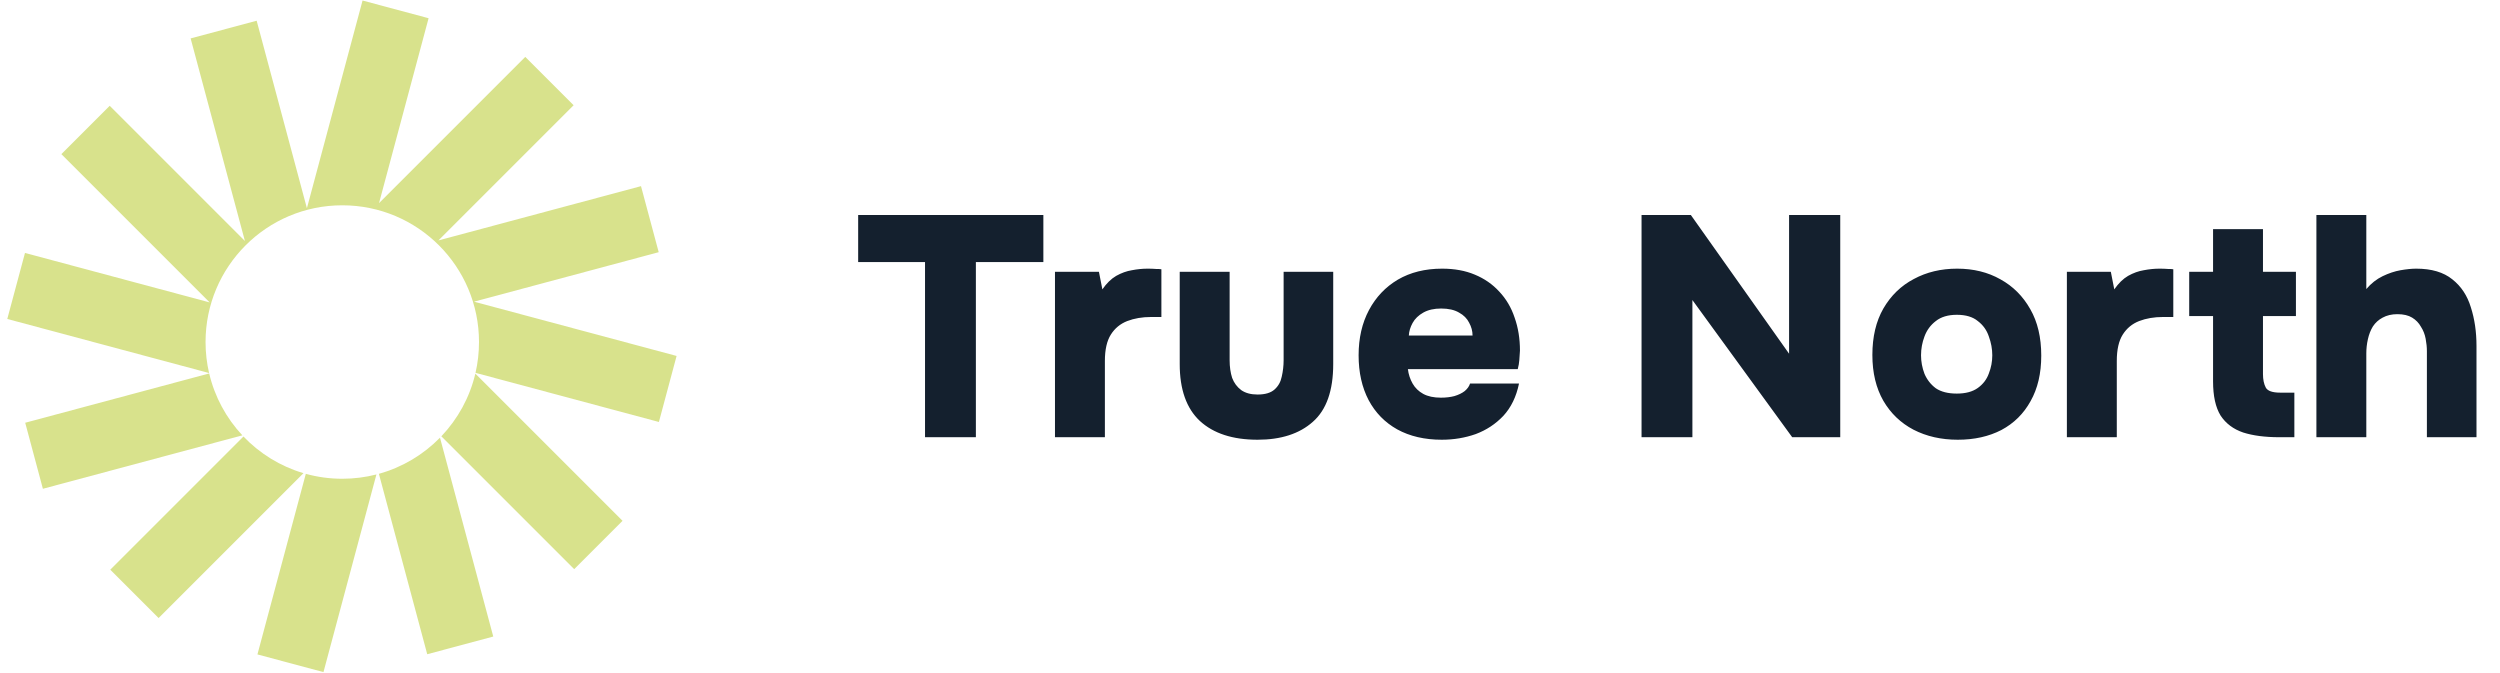
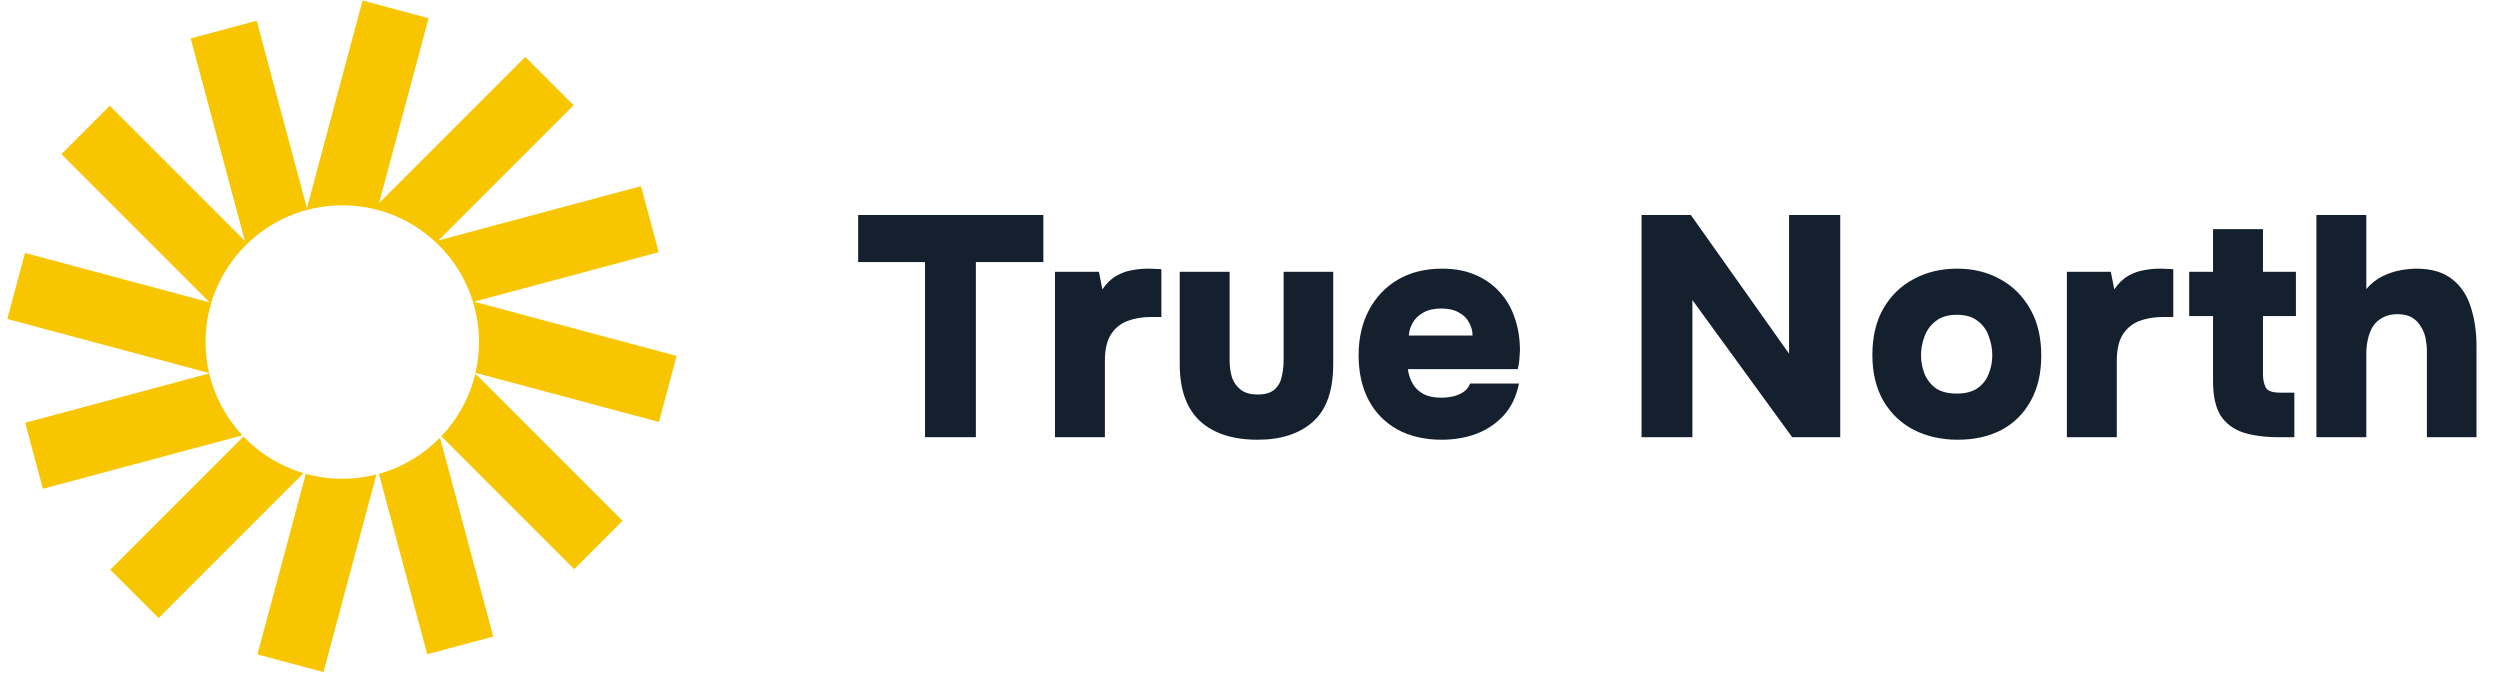
<svg xmlns="http://www.w3.org/2000/svg" width="223" height="60" viewBox="0 0 223 60" fill="none">
  <path d="M82.512 39V23.376H76.548V19.176H93.068V23.376H87.048V39H82.512ZM94.104 39V24.244H98.024L98.332 25.812C98.705 25.271 99.116 24.869 99.564 24.608C100.03 24.347 100.497 24.179 100.964 24.104C101.449 24.011 101.916 23.964 102.364 23.964C102.644 23.964 102.896 23.973 103.12 23.992C103.362 23.992 103.521 24.001 103.596 24.02V28.276H102.672C101.888 28.276 101.178 28.397 100.544 28.64C99.928 28.883 99.442 29.284 99.088 29.844C98.733 30.404 98.556 31.188 98.556 32.196V39H94.104ZM112.175 39.224C109.954 39.224 108.237 38.664 107.023 37.544C105.829 36.424 105.231 34.735 105.231 32.476V24.244H109.683V32.14C109.683 32.719 109.758 33.241 109.907 33.708C110.075 34.156 110.346 34.52 110.719 34.8C111.093 35.061 111.578 35.192 112.175 35.192C112.847 35.192 113.351 35.043 113.687 34.744C114.023 34.445 114.238 34.063 114.331 33.596C114.443 33.111 114.499 32.625 114.499 32.14V24.244H118.923V32.476C118.923 34.847 118.317 36.564 117.103 37.628C115.909 38.692 114.266 39.224 112.175 39.224ZM128.608 39.224C127.078 39.224 125.752 38.916 124.632 38.3C123.531 37.684 122.682 36.816 122.084 35.696C121.487 34.557 121.188 33.223 121.188 31.692C121.188 30.161 121.496 28.817 122.112 27.66C122.728 26.503 123.587 25.597 124.688 24.944C125.808 24.291 127.124 23.964 128.636 23.964C129.738 23.964 130.708 24.141 131.548 24.496C132.407 24.851 133.135 25.355 133.732 26.008C134.348 26.661 134.806 27.436 135.104 28.332C135.422 29.228 135.58 30.208 135.58 31.272C135.562 31.552 135.543 31.832 135.524 32.112C135.506 32.373 135.459 32.644 135.384 32.924H125.584C125.64 33.391 125.78 33.82 126.004 34.212C126.228 34.604 126.546 34.912 126.956 35.136C127.367 35.36 127.89 35.472 128.524 35.472C128.972 35.472 129.374 35.425 129.728 35.332C130.102 35.22 130.41 35.071 130.652 34.884C130.895 34.679 131.054 34.455 131.128 34.212H135.496C135.254 35.388 134.787 36.349 134.096 37.096C133.406 37.824 132.584 38.365 131.632 38.72C130.68 39.056 129.672 39.224 128.608 39.224ZM125.668 29.928H131.352C131.352 29.536 131.25 29.153 131.044 28.78C130.858 28.407 130.559 28.108 130.148 27.884C129.738 27.641 129.206 27.52 128.552 27.52C127.918 27.52 127.386 27.641 126.956 27.884C126.527 28.127 126.21 28.435 126.004 28.808C125.799 29.181 125.687 29.555 125.668 29.928ZM146.426 39V19.176H150.822L159.586 31.552V19.176H164.15V39H159.865L150.962 26.764V39H146.426ZM174.632 39.224C173.158 39.224 171.842 38.925 170.684 38.328C169.546 37.731 168.65 36.872 167.996 35.752C167.343 34.613 167.016 33.251 167.016 31.664C167.016 30.04 167.343 28.659 167.996 27.52C168.668 26.363 169.574 25.485 170.712 24.888C171.851 24.272 173.139 23.964 174.576 23.964C176.032 23.964 177.32 24.281 178.44 24.916C179.56 25.532 180.447 26.419 181.1 27.576C181.754 28.715 182.08 30.096 182.08 31.72C182.08 33.307 181.763 34.66 181.128 35.78C180.512 36.9 179.644 37.759 178.524 38.356C177.404 38.935 176.107 39.224 174.632 39.224ZM174.548 35.108C175.332 35.108 175.958 34.94 176.424 34.604C176.891 34.268 177.218 33.839 177.404 33.316C177.61 32.793 177.712 32.252 177.712 31.692C177.712 31.132 177.61 30.572 177.404 30.012C177.218 29.452 176.891 28.995 176.424 28.64C175.976 28.267 175.351 28.08 174.548 28.08C173.764 28.08 173.139 28.267 172.672 28.64C172.206 28.995 171.87 29.452 171.664 30.012C171.459 30.553 171.356 31.113 171.356 31.692C171.356 32.252 171.459 32.803 171.664 33.344C171.888 33.867 172.224 34.296 172.672 34.632C173.139 34.949 173.764 35.108 174.548 35.108ZM184.366 39V24.244H188.286L188.594 25.812C188.967 25.271 189.378 24.869 189.826 24.608C190.292 24.347 190.759 24.179 191.226 24.104C191.711 24.011 192.178 23.964 192.626 23.964C192.906 23.964 193.158 23.973 193.382 23.992C193.624 23.992 193.783 24.001 193.858 24.02V28.276H192.934C192.15 28.276 191.44 28.397 190.806 28.64C190.19 28.883 189.704 29.284 189.35 29.844C188.995 30.404 188.818 31.188 188.818 32.196V39H184.366ZM203.313 39C202.043 39 200.97 38.86 200.093 38.58C199.215 38.281 198.543 37.777 198.077 37.068C197.629 36.34 197.405 35.323 197.405 34.016V28.192H195.277V24.244H197.405V20.436H201.857V24.244H204.797V28.192H201.857V33.372C201.857 33.857 201.941 34.259 202.109 34.576C202.277 34.875 202.706 35.024 203.397 35.024H204.657V39H203.313ZM206.623 39V19.176H211.075V25.784C211.505 25.28 211.99 24.897 212.531 24.636C213.073 24.375 213.605 24.197 214.127 24.104C214.669 24.011 215.135 23.964 215.527 23.964C216.89 23.964 217.963 24.281 218.747 24.916C219.531 25.532 220.082 26.363 220.399 27.408C220.735 28.453 220.903 29.601 220.903 30.852V39H216.479V31.328C216.479 30.973 216.442 30.6 216.367 30.208C216.293 29.816 216.153 29.461 215.947 29.144C215.761 28.808 215.499 28.537 215.163 28.332C214.827 28.127 214.389 28.024 213.847 28.024C213.343 28.024 212.905 28.127 212.531 28.332C212.177 28.519 211.887 28.78 211.663 29.116C211.458 29.452 211.309 29.835 211.215 30.264C211.122 30.675 211.075 31.095 211.075 31.524V39H206.623Z" fill="#14202E" />
-   <path d="M38.23 1.626L32.34 0.047L27.376 18.572L22.894 1.848L17.004 3.426L21.846 21.496L9.786 9.436L5.474 13.748L18.702 26.976L2.229 22.562L0.65 28.452L18.65 33.275C18.444 32.386 18.335 31.46 18.335 30.509C18.335 23.773 23.795 18.313 30.531 18.313C37.267 18.313 42.727 23.773 42.727 30.509C42.727 31.454 42.619 32.375 42.416 33.258L58.774 37.641L60.352 31.751L42.281 26.909L58.756 22.495L57.177 16.604L39.107 21.446L51.167 9.387L46.855 5.075L33.81 18.119L38.23 1.626Z" fill="#D8E28C" />
-   <path d="M42.401 33.327C41.896 35.462 40.83 37.38 39.367 38.917L51.218 50.768L55.53 46.456L42.401 33.327Z" fill="#D8E28C" />
-   <path d="M39.247 39.041C37.766 40.553 35.895 41.682 33.797 42.264L38.109 58.357L43.999 56.779L39.247 39.041Z" fill="#D8E28C" />
-   <path d="M33.577 42.322C32.604 42.572 31.584 42.705 30.532 42.705C29.405 42.705 28.315 42.552 27.279 42.266L22.963 58.374L28.853 59.953L33.577 42.322Z" fill="#D8E28C" />
-   <path d="M27.07 42.207C25.004 41.597 23.166 40.454 21.716 38.938L9.836 50.817L14.148 55.129L27.07 42.207Z" fill="#D8E28C" />
-   <path d="M21.618 38.832C20.192 37.306 19.154 35.413 18.66 33.311L2.248 37.709L3.826 43.599L21.618 38.832Z" fill="#D8E28C" />
+   <path d="M38.23 1.626L32.34 0.047L27.376 18.572L22.894 1.848L17.004 3.426L21.846 21.496L9.786 9.436L5.474 13.748L18.702 26.976L2.229 22.562L0.65 28.452L18.65 33.275C18.444 32.386 18.335 31.46 18.335 30.509C18.335 23.773 23.795 18.313 30.531 18.313C37.267 18.313 42.727 23.773 42.727 30.509C42.727 31.454 42.619 32.375 42.416 33.258L58.774 37.641L60.352 31.751L42.281 26.909L58.756 22.495L57.177 16.604L39.107 21.446L51.167 9.387L46.855 5.075L33.81 18.119L38.23 1.626Z" fill="#F7C600" />
+   <path d="M42.401 33.327C41.896 35.462 40.83 37.38 39.367 38.917L51.218 50.768L55.53 46.456L42.401 33.327Z" fill="#F7C600" />
+   <path d="M39.247 39.041C37.766 40.553 35.895 41.682 33.797 42.264L38.109 58.357L43.999 56.779L39.247 39.041Z" fill="#F7C600" />
+   <path d="M33.577 42.322C32.604 42.572 31.584 42.705 30.532 42.705C29.405 42.705 28.315 42.552 27.279 42.266L22.963 58.374L28.853 59.953L33.577 42.322Z" fill="#F7C600" />
+   <path d="M27.07 42.207C25.004 41.597 23.166 40.454 21.716 38.938L9.836 50.817L14.148 55.129L27.07 42.207Z" fill="#F7C600" />
+   <path d="M21.618 38.832C20.192 37.306 19.154 35.413 18.66 33.311L2.248 37.709L3.826 43.599L21.618 38.832Z" fill="#F7C600" />
</svg>
